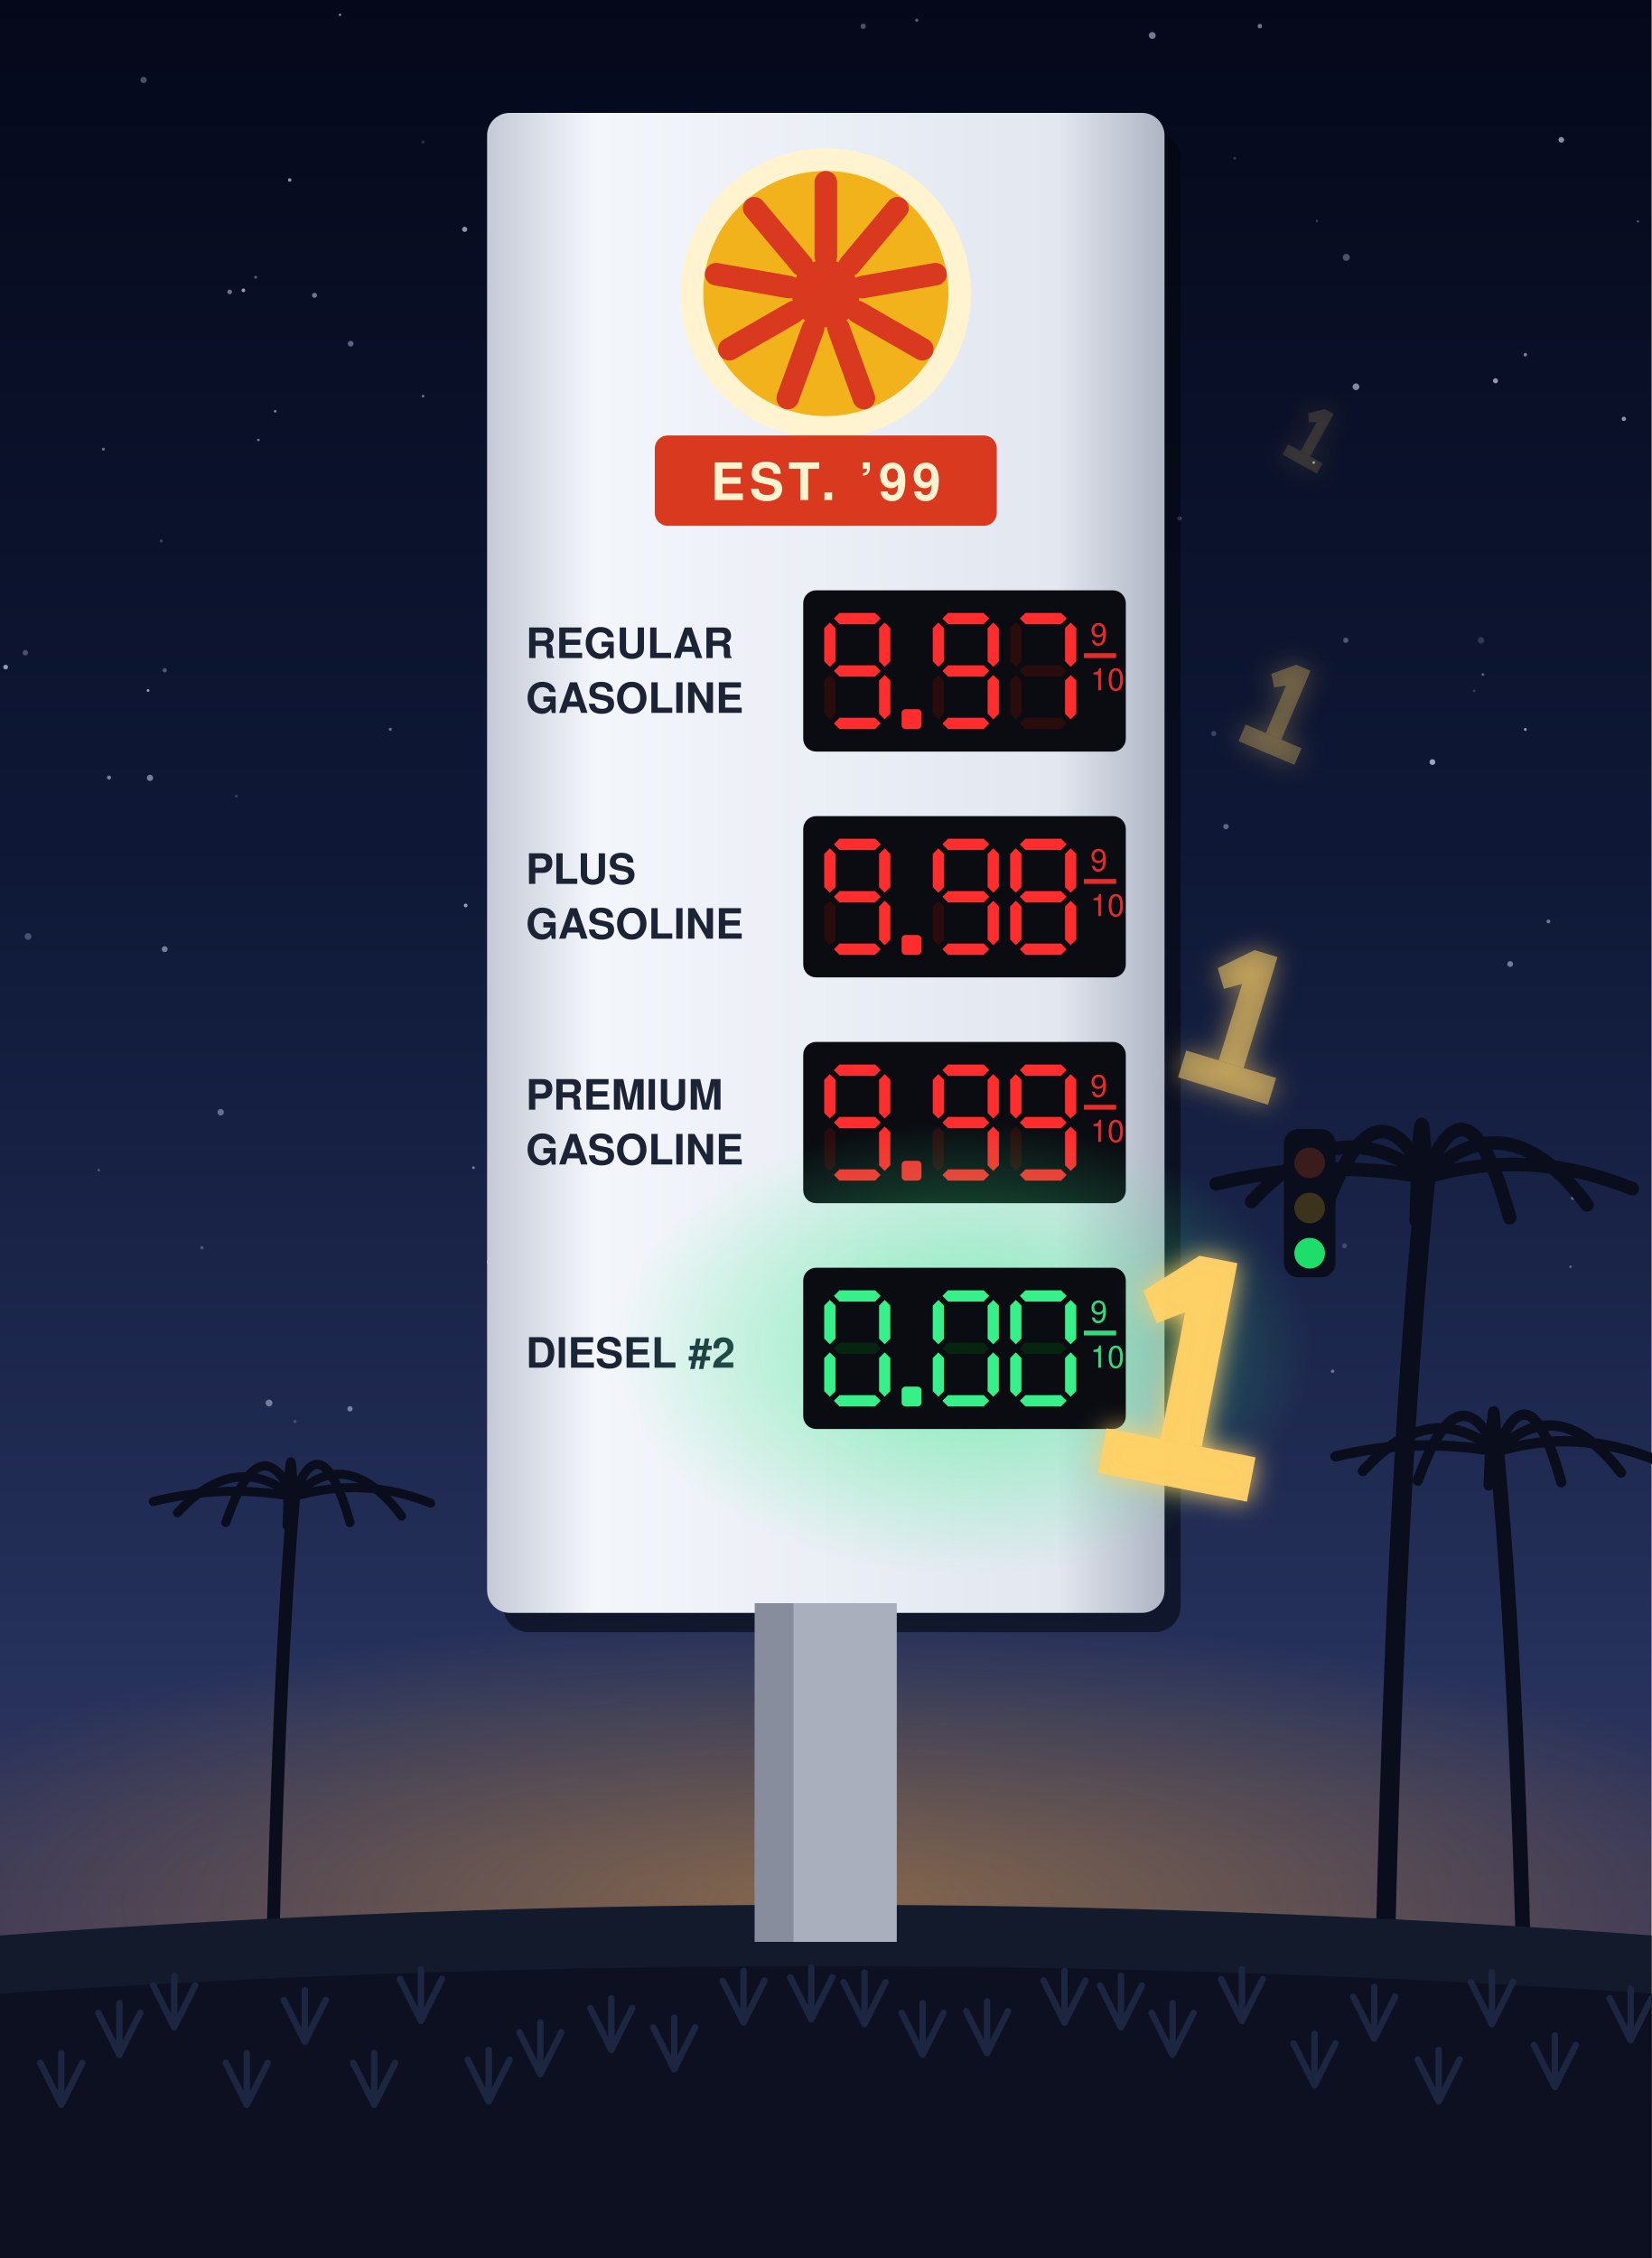
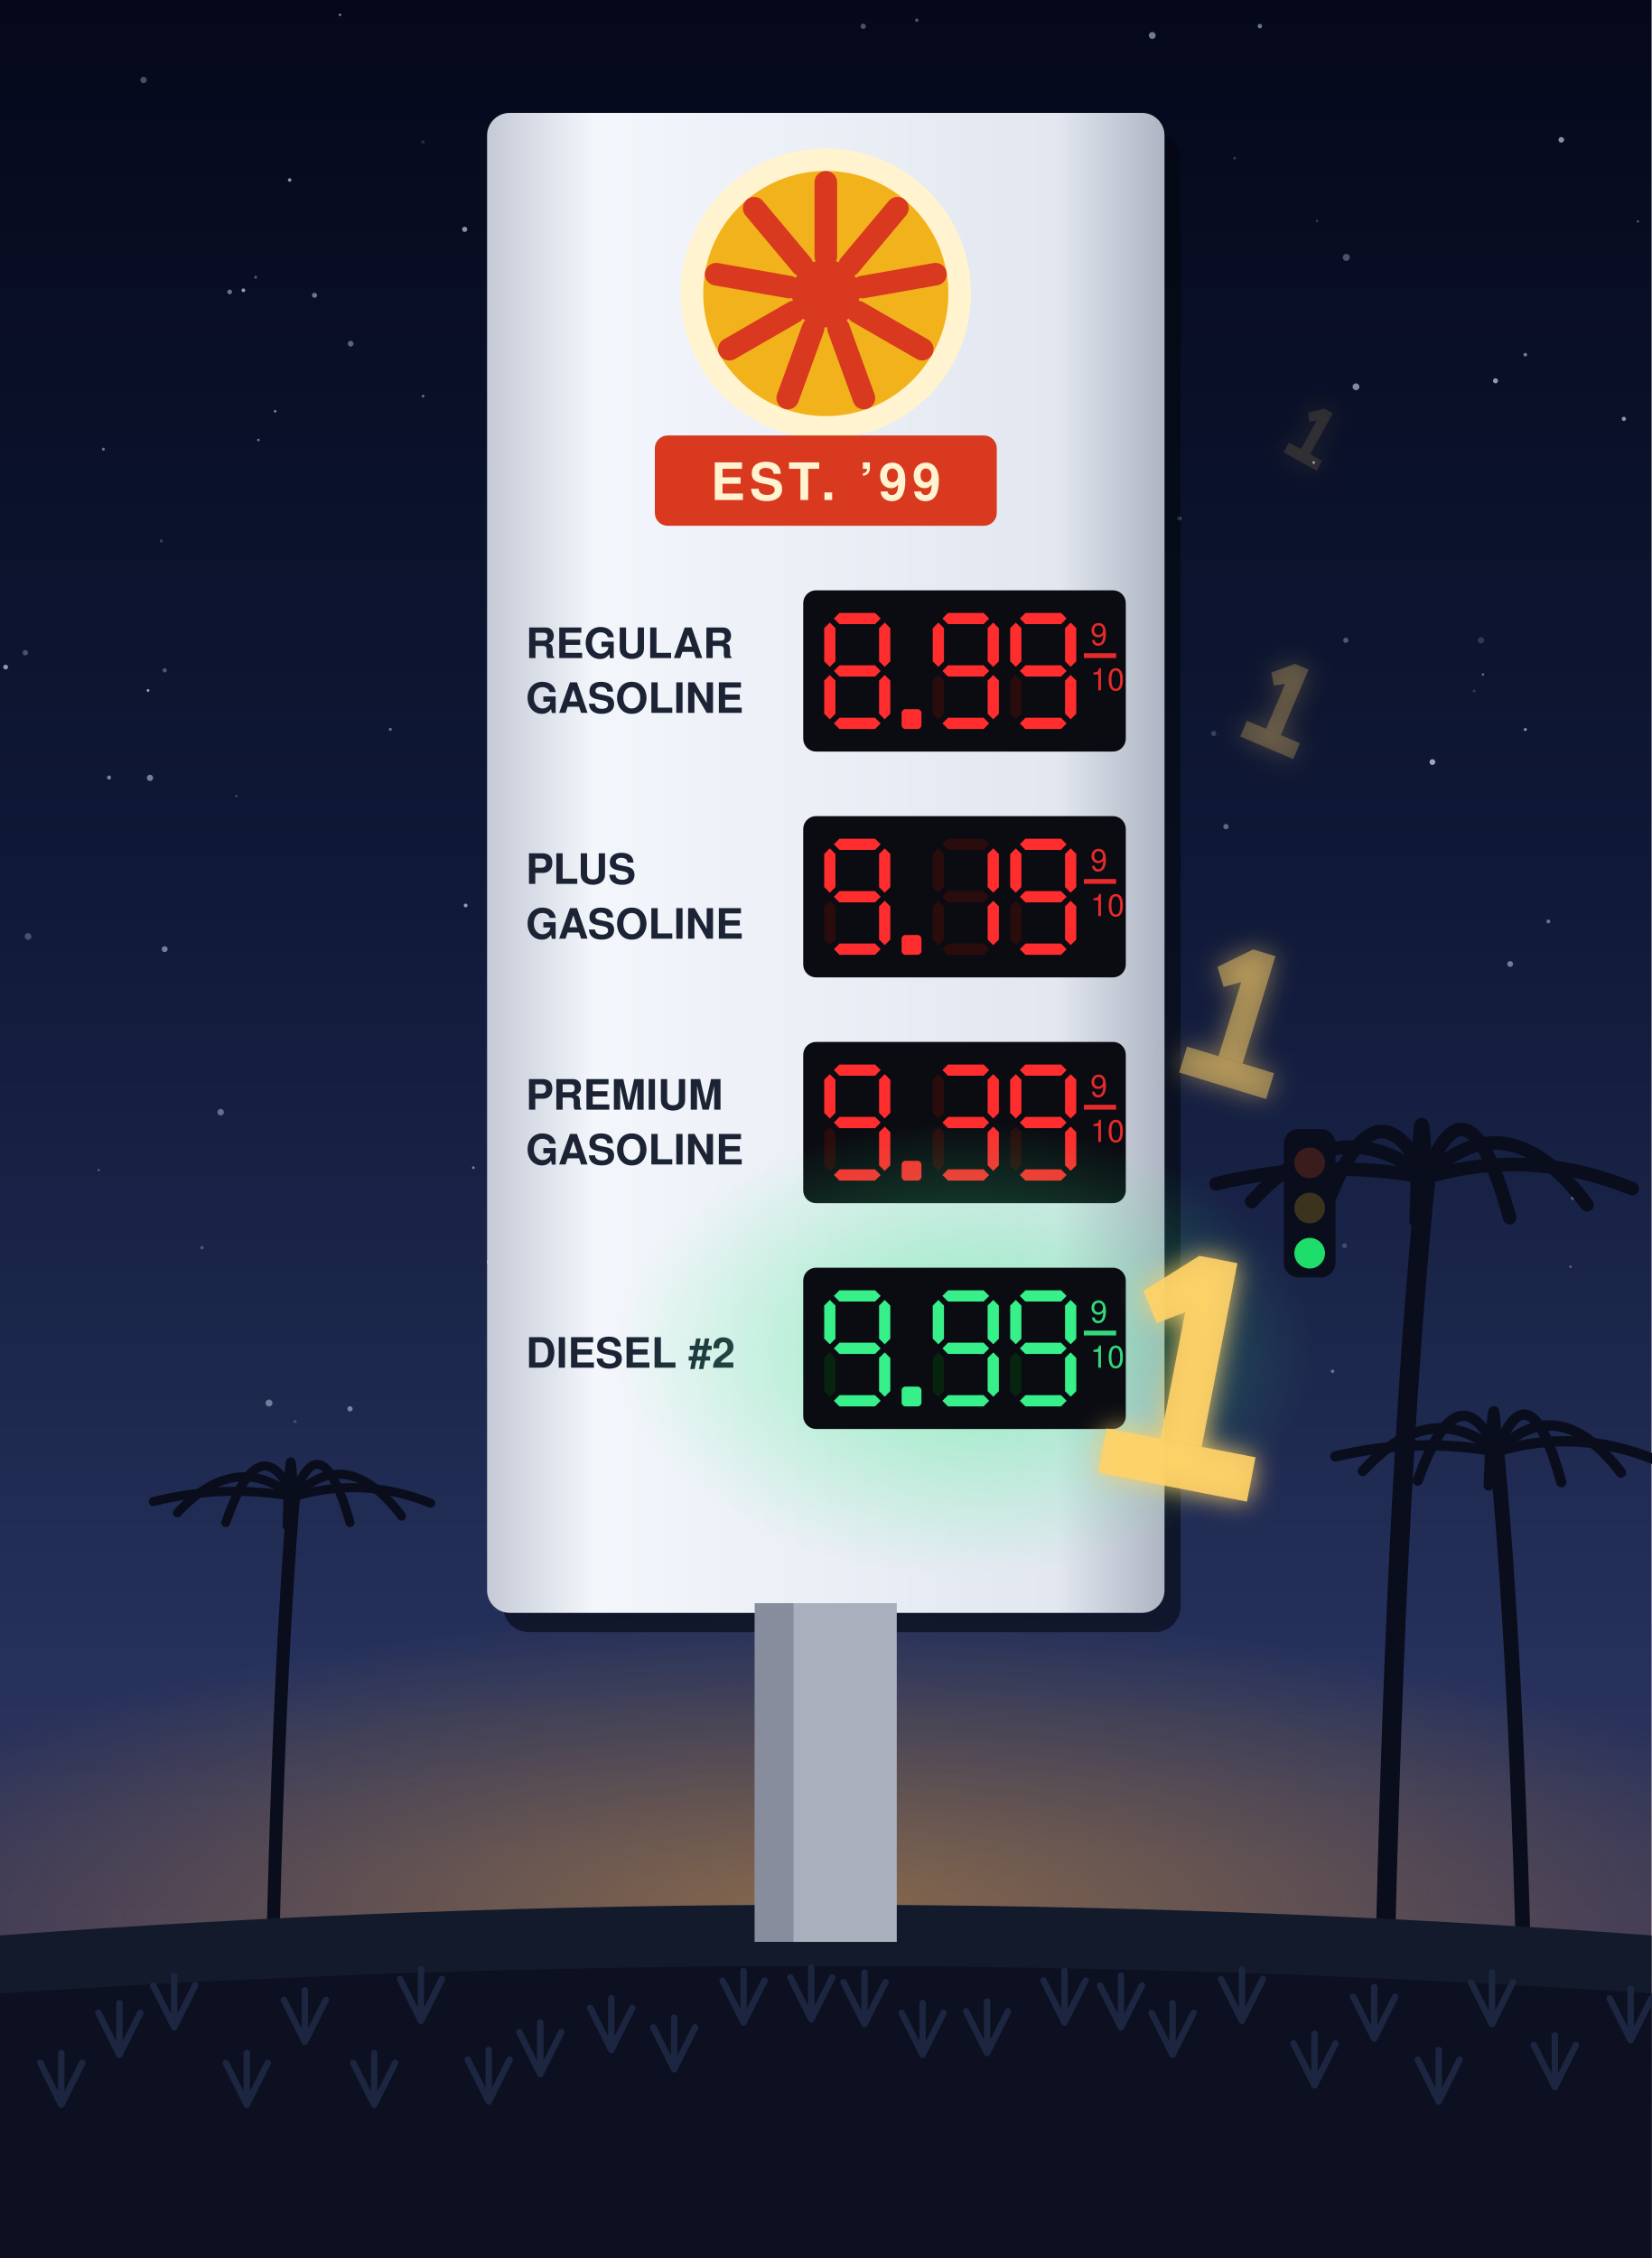
<svg xmlns="http://www.w3.org/2000/svg" viewBox="0 0 1024 1400" width="1024" height="1400">
  <defs>
    <linearGradient id="sky" x1="0" y1="0" x2="0" y2="1">
      <stop offset="0" stop-color="#05081a" />
      <stop offset="0.4" stop-color="#0f1938" />
      <stop offset="0.74" stop-color="#26315c" />
      <stop offset="1" stop-color="#4b3a54" />
    </linearGradient>
    <linearGradient id="pylon" x1="0" y1="0" x2="1" y2="0">
      <stop offset="0" stop-color="#c4c9d6" />
      <stop offset="0.16" stop-color="#f3f6fb" />
      <stop offset="0.84" stop-color="#e2e7f0" />
      <stop offset="1" stop-color="#aeb4c2" />
    </linearGradient>
    <radialGradient id="glow" cx="0.5" cy="0.5" r="0.5">
      <stop offset="0" stop-color="#ffb43a" stop-opacity="0.4" />
      <stop offset="1" stop-color="#ffb43a" stop-opacity="0" />
    </radialGradient>
-     <radialGradient id="rollglow" cx="0.5" cy="0.5" r="0.5">
-       <stop offset="0" stop-color="#37f08a" stop-opacity="0.6" />
+     <radialGradient id="edgeglow" cx="0.5" cy="0.5" r="0.5">
+       <stop offset="0" stop-color="#37f08a" stop-opacity="0.5" />
      <stop offset="1" stop-color="#37f08a" stop-opacity="0" />
    </radialGradient>
    <filter id="carryglow" x="-60%" y="-60%" width="220%" height="220%">
      <feGaussianBlur stdDeviation="8" result="b" />
      <feMerge>
        <feMergeNode in="b" />
        <feMergeNode in="SourceGraphic" />
      </feMerge>
    </filter>
  </defs>
  <rect width="1024" height="1400" fill="url(#sky)" />
  <circle cx="91.8" cy="428.1" r="0.86" fill="#dfe7ff" opacity="0.67" />
  <circle cx="568.4" cy="12.5" r="1.03" fill="#dfe7ff" opacity="0.35" />
  <circle cx="310.1" cy="87.9" r="1.35" fill="#dfe7ff" opacity="0.16" />
  <circle cx="510.3" cy="697.5" r="1.39" fill="#dfe7ff" opacity="0.34" />
  <circle cx="563.2" cy="827.8" r="1.26" fill="#dfe7ff" opacity="0.20" />
  <circle cx="445.5" cy="635.1" r="1.55" fill="#dfe7ff" opacity="0.61" />
  <circle cx="708.0" cy="616.4" r="1.14" fill="#dfe7ff" opacity="0.46" />
  <circle cx="914.0" cy="428.4" r="0.86" fill="#dfe7ff" opacity="0.18" />
  <circle cx="102.1" cy="415.6" r="1.35" fill="#dfe7ff" opacity="0.31" />
  <circle cx="380.8" cy="522.2" r="0.74" fill="#dfe7ff" opacity="0.47" />
  <circle cx="834.4" cy="397.0" r="1.62" fill="#dfe7ff" opacity="0.32" />
  <circle cx="3.5" cy="413.6" r="1.48" fill="#dfe7ff" opacity="0.63" />
  <circle cx="918.2" cy="397.0" r="2.00" fill="#dfe7ff" opacity="0.17" />
  <circle cx="389.2" cy="124.8" r="0.80" fill="#dfe7ff" opacity="0.49" />
  <circle cx="242.0" cy="452.2" r="0.96" fill="#dfe7ff" opacity="0.42" />
  <circle cx="93.0" cy="482.3" r="1.94" fill="#dfe7ff" opacity="0.50" />
  <circle cx="936.3" cy="597.7" r="1.80" fill="#dfe7ff" opacity="0.47" />
  <circle cx="1006.8" cy="259.7" r="1.33" fill="#dfe7ff" opacity="0.61" />
  <circle cx="654.0" cy="242.6" r="2.00" fill="#dfe7ff" opacity="0.51" />
  <circle cx="577.1" cy="670.3" r="1.97" fill="#dfe7ff" opacity="0.17" />
  <circle cx="480.5" cy="601.5" r="0.75" fill="#dfe7ff" opacity="0.27" />
  <circle cx="288.1" cy="142.2" r="1.61" fill="#dfe7ff" opacity="0.61" />
  <circle cx="146.5" cy="493.6" r="0.74" fill="#dfe7ff" opacity="0.25" />
  <circle cx="179.6" cy="111.6" r="1.10" fill="#dfe7ff" opacity="0.62" />
  <circle cx="582.0" cy="659.9" r="0.80" fill="#dfe7ff" opacity="0.65" />
  <circle cx="323.4" cy="298.5" r="0.75" fill="#dfe7ff" opacity="0.64" />
  <circle cx="700.0" cy="245.1" r="1.37" fill="#dfe7ff" opacity="0.53" />
  <circle cx="814.5" cy="286.8" r="0.85" fill="#dfe7ff" opacity="0.60" />
  <circle cx="387.1" cy="894.1" r="2.14" fill="#dfe7ff" opacity="0.25" />
  <circle cx="834.7" cy="159.6" r="2.19" fill="#dfe7ff" opacity="0.31" />
  <circle cx="310.3" cy="605.3" r="1.10" fill="#dfe7ff" opacity="0.56" />
  <circle cx="142.4" cy="181.0" r="1.46" fill="#dfe7ff" opacity="0.46" />
  <circle cx="217.4" cy="213.1" r="1.78" fill="#dfe7ff" opacity="0.39" />
  <circle cx="833.6" cy="772.4" r="1.49" fill="#dfe7ff" opacity="0.21" />
  <circle cx="960.0" cy="571.3" r="1.20" fill="#dfe7ff" opacity="0.44" />
  <circle cx="125.2" cy="773.6" r="1.06" fill="#dfe7ff" opacity="0.27" />
  <circle cx="182.9" cy="881.4" r="0.98" fill="#dfe7ff" opacity="0.21" />
  <circle cx="817.9" cy="762.5" r="1.87" fill="#dfe7ff" opacity="0.48" />
  <circle cx="535.2" cy="16.3" r="1.62" fill="#dfe7ff" opacity="0.33" />
  <circle cx="522.6" cy="818.1" r="1.84" fill="#dfe7ff" opacity="0.64" />
  <circle cx="611.4" cy="820.5" r="0.95" fill="#dfe7ff" opacity="0.42" />
  <circle cx="512.8" cy="129.1" r="1.49" fill="#dfe7ff" opacity="0.46" />
  <circle cx="262.3" cy="245.6" r="0.81" fill="#dfe7ff" opacity="0.48" />
  <circle cx="615.3" cy="284.5" r="1.06" fill="#dfe7ff" opacity="0.56" />
  <circle cx="166.8" cy="869.9" r="2.14" fill="#dfe7ff" opacity="0.44" />
  <circle cx="67.6" cy="482.1" r="1.27" fill="#dfe7ff" opacity="0.51" />
  <circle cx="170.6" cy="255.0" r="0.85" fill="#dfe7ff" opacity="0.51" />
  <circle cx="472.8" cy="298.6" r="1.22" fill="#dfe7ff" opacity="0.24" />
  <circle cx="945.7" cy="452.3" r="0.91" fill="#dfe7ff" opacity="0.63" />
  <circle cx="919.4" cy="418.2" r="0.80" fill="#dfe7ff" opacity="0.41" />
  <circle cx="760.1" cy="512.5" r="1.66" fill="#dfe7ff" opacity="0.38" />
  <circle cx="486.6" cy="768.4" r="2.05" fill="#dfe7ff" opacity="0.22" />
  <circle cx="17.4" cy="580.6" r="2.10" fill="#dfe7ff" opacity="0.27" />
  <circle cx="968.0" cy="86.7" r="1.73" fill="#dfe7ff" opacity="0.61" />
  <circle cx="626.2" cy="861.0" r="1.48" fill="#dfe7ff" opacity="0.28" />
  <circle cx="708.0" cy="552.1" r="2.14" fill="#dfe7ff" opacity="0.20" />
  <circle cx="731.2" cy="321.4" r="1.32" fill="#dfe7ff" opacity="0.44" />
  <circle cx="816.5" cy="137.0" r="0.74" fill="#dfe7ff" opacity="0.23" />
  <circle cx="429.3" cy="294.3" r="1.59" fill="#dfe7ff" opacity="0.20" />
  <circle cx="102.1" cy="588.5" r="1.86" fill="#dfe7ff" opacity="0.48" />
  <circle cx="150.9" cy="180.0" r="1.15" fill="#dfe7ff" opacity="0.65" />
  <circle cx="89.0" cy="49.6" r="1.98" fill="#dfe7ff" opacity="0.31" />
  <circle cx="973.7" cy="785.4" r="0.83" fill="#dfe7ff" opacity="0.32" />
  <circle cx="64.1" cy="278.5" r="0.92" fill="#dfe7ff" opacity="0.45" />
  <circle cx="15.7" cy="404.7" r="1.68" fill="#dfe7ff" opacity="0.29" />
  <circle cx="591.0" cy="250.7" r="1.93" fill="#dfe7ff" opacity="0.20" />
  <circle cx="100.0" cy="335.4" r="0.99" fill="#dfe7ff" opacity="0.21" />
  <circle cx="379.5" cy="111.3" r="1.73" fill="#dfe7ff" opacity="0.29" />
  <circle cx="576.8" cy="496.7" r="1.04" fill="#dfe7ff" opacity="0.63" />
  <circle cx="714.4" cy="22.0" r="2.13" fill="#dfe7ff" opacity="0.51" />
  <circle cx="945.7" cy="219.9" r="1.09" fill="#dfe7ff" opacity="0.53" />
  <circle cx="210.8" cy="9.2" r="0.73" fill="#dfe7ff" opacity="0.62" />
  <circle cx="765.5" cy="98.1" r="0.85" fill="#dfe7ff" opacity="0.21" />
  <circle cx="675.3" cy="569.8" r="1.16" fill="#dfe7ff" opacity="0.25" />
  <circle cx="975.1" cy="742.9" r="1.10" fill="#dfe7ff" opacity="0.37" />
  <circle cx="672.4" cy="841.9" r="1.04" fill="#dfe7ff" opacity="0.63" />
  <circle cx="781.1" cy="16.2" r="1.39" fill="#dfe7ff" opacity="0.48" />
  <circle cx="293.5" cy="724.0" r="0.84" fill="#dfe7ff" opacity="0.51" />
  <circle cx="752.5" cy="454.8" r="1.63" fill="#dfe7ff" opacity="0.21" />
  <circle cx="826.2" cy="850.2" r="1.05" fill="#dfe7ff" opacity="0.41" />
  <circle cx="217.0" cy="873.5" r="1.63" fill="#dfe7ff" opacity="0.47" />
  <circle cx="573.9" cy="337.5" r="1.23" fill="#dfe7ff" opacity="0.64" />
  <circle cx="656.5" cy="217.1" r="1.99" fill="#dfe7ff" opacity="0.35" />
  <circle cx="61.2" cy="725.5" r="0.78" fill="#dfe7ff" opacity="0.30" />
  <circle cx="405.7" cy="111.4" r="1.72" fill="#dfe7ff" opacity="0.36" />
  <circle cx="498.3" cy="265.6" r="2.15" fill="#dfe7ff" opacity="0.17" />
  <circle cx="136.8" cy="689.6" r="2.03" fill="#dfe7ff" opacity="0.40" />
  <circle cx="288.7" cy="561.4" r="1.17" fill="#dfe7ff" opacity="0.64" />
  <circle cx="262.2" cy="88.1" r="1.02" fill="#dfe7ff" opacity="0.16" />
  <circle cx="557.4" cy="765.5" r="1.05" fill="#dfe7ff" opacity="0.28" />
  <circle cx="888.1" cy="472.5" r="1.80" fill="#dfe7ff" opacity="0.68" />
  <circle cx="623.9" cy="785.5" r="1.13" fill="#dfe7ff" opacity="0.57" />
  <circle cx="927.2" cy="236.1" r="1.57" fill="#dfe7ff" opacity="0.63" />
  <circle cx="480.2" cy="402.9" r="1.68" fill="#dfe7ff" opacity="0.29" />
  <circle cx="441.8" cy="604.7" r="1.18" fill="#dfe7ff" opacity="0.28" />
  <circle cx="160.2" cy="272.8" r="0.76" fill="#dfe7ff" opacity="0.51" />
  <circle cx="437.7" cy="380.6" r="1.39" fill="#dfe7ff" opacity="0.41" />
  <circle cx="516.1" cy="598.3" r="2.09" fill="#dfe7ff" opacity="0.69" />
  <circle cx="303.3" cy="782.5" r="1.51" fill="#dfe7ff" opacity="0.70" />
  <circle cx="703.2" cy="171.3" r="1.58" fill="#dfe7ff" opacity="0.55" />
  <circle cx="195.0" cy="183.1" r="1.56" fill="#dfe7ff" opacity="0.48" />
  <circle cx="634.3" cy="274.8" r="1.86" fill="#dfe7ff" opacity="0.67" />
  <circle cx="1015.5" cy="137.3" r="0.73" fill="#dfe7ff" opacity="0.37" />
  <circle cx="504.9" cy="779.0" r="1.56" fill="#dfe7ff" opacity="0.32" />
  <circle cx="840.7" cy="239.8" r="2.10" fill="#dfe7ff" opacity="0.57" />
  <circle cx="487.5" cy="96.1" r="0.96" fill="#dfe7ff" opacity="0.68" />
  <circle cx="158.5" cy="171.9" r="0.89" fill="#dfe7ff" opacity="0.37" />
  <circle cx="469.9" cy="741.7" r="0.74" fill="#dfe7ff" opacity="0.44" />
  <circle cx="611.4" cy="406.4" r="2.17" fill="#dfe7ff" opacity="0.41" />
  <circle cx="642.7" cy="223.7" r="1.50" fill="#dfe7ff" opacity="0.39" />
  <ellipse cx="512" cy="1180" rx="640" ry="180" fill="url(#glow)" />
  <path d="M858,1250 C863.2,990.0 873.6,834.0 884,730" stroke="#090d1c" stroke-width="12.0" fill="none" stroke-linecap="round" />
  <path d="M884,730 q64,-19 128,7" stroke="#090d1c" stroke-width="8.4" fill="none" stroke-linecap="round" />
  <path d="M884,730 q50,-50 100,17" stroke="#090d1c" stroke-width="8.4" fill="none" stroke-linecap="round" />
  <path d="M884,730 q26,-70 52,25" stroke="#090d1c" stroke-width="8.4" fill="none" stroke-linecap="round" />
  <path d="M884,730 q-3,-77 -6,27" stroke="#090d1c" stroke-width="8.4" fill="none" stroke-linecap="round" />
  <path d="M884,730 q-32,-67 -64,24" stroke="#090d1c" stroke-width="8.4" fill="none" stroke-linecap="round" />
  <path d="M884,730 q-54,-44 -108,15" stroke="#090d1c" stroke-width="8.4" fill="none" stroke-linecap="round" />
  <path d="M884,730 q-65,-12 -130,4" stroke="#090d1c" stroke-width="8.4" fill="none" stroke-linecap="round" />
  <path d="M946,1280 C942.4,1090.0 935.2,976.0 928,900" stroke="#090d1c" stroke-width="9.2" fill="none" stroke-linecap="round" />
  <path d="M928,900 q49,-15 98,5" stroke="#090d1c" stroke-width="6.4" fill="none" stroke-linecap="round" />
  <path d="M928,900 q38,-38 77,13" stroke="#090d1c" stroke-width="6.4" fill="none" stroke-linecap="round" />
  <path d="M928,900 q20,-54 40,19" stroke="#090d1c" stroke-width="6.4" fill="none" stroke-linecap="round" />
  <path d="M928,900 q-2,-59 -5,21" stroke="#090d1c" stroke-width="6.4" fill="none" stroke-linecap="round" />
  <path d="M928,900 q-24,-52 -49,18" stroke="#090d1c" stroke-width="6.4" fill="none" stroke-linecap="round" />
  <path d="M928,900 q-41,-34 -83,12" stroke="#090d1c" stroke-width="6.4" fill="none" stroke-linecap="round" />
  <path d="M928,900 q-50,-9 -100,3" stroke="#090d1c" stroke-width="6.4" fill="none" stroke-linecap="round" />
  <path d="M168,1268 C170.8,1098.0 176.4,996.0 182,928" stroke="#090d1c" stroke-width="8.0" fill="none" stroke-linecap="round" />
  <path d="M182,928 q43,-13 85,4" stroke="#090d1c" stroke-width="5.6" fill="none" stroke-linecap="round" />
  <path d="M182,928 q33,-33 67,12" stroke="#090d1c" stroke-width="5.6" fill="none" stroke-linecap="round" />
  <path d="M182,928 q17,-47 35,16" stroke="#090d1c" stroke-width="5.6" fill="none" stroke-linecap="round" />
  <path d="M182,928 q-2,-51 -4,18" stroke="#090d1c" stroke-width="5.6" fill="none" stroke-linecap="round" />
  <path d="M182,928 q-21,-45 -42,16" stroke="#090d1c" stroke-width="5.6" fill="none" stroke-linecap="round" />
  <path d="M182,928 q-36,-29 -72,10" stroke="#090d1c" stroke-width="5.6" fill="none" stroke-linecap="round" />
  <path d="M182,928 q-43,-8 -87,3" stroke="#090d1c" stroke-width="5.6" fill="none" stroke-linecap="round" />
  <rect x="796" y="700" width="32" height="92" rx="9" fill="#090d1c" />
  <circle cx="812" cy="721" r="9.5" fill="#3b1c1c" />
  <circle cx="812" cy="749" r="9.5" fill="#3b331c" />
  <circle cx="812" cy="777" r="9.5" fill="#1fdd6a" />
  <path d="M0,1200 Q512,1162 1024,1200 L1024,1400 L0,1400 Z" fill="#131a2c" />
  <path d="M0,1236 Q512,1202 1024,1236 L1024,1400 L0,1400 Z" fill="#0c1020" />
  <path d="M38,1305 l-13,-26 M38,1305 l0,-32 M38,1305 l13,-26" stroke="#1c2640" stroke-width="4" fill="none" stroke-linecap="round" />
  <path d="M74,1274 l-13,-26 M74,1274 l0,-32 M74,1274 l13,-26" stroke="#1c2640" stroke-width="4" fill="none" stroke-linecap="round" />
  <path d="M108,1257 l-13,-26 M108,1257 l0,-32 M108,1257 l13,-26" stroke="#1c2640" stroke-width="4" fill="none" stroke-linecap="round" />
  <path d="M153,1305 l-13,-26 M153,1305 l0,-32 M153,1305 l13,-26" stroke="#1c2640" stroke-width="4" fill="none" stroke-linecap="round" />
  <path d="M189,1266 l-13,-26 M189,1266 l0,-32 M189,1266 l13,-26" stroke="#1c2640" stroke-width="4" fill="none" stroke-linecap="round" />
  <path d="M232,1305 l-13,-26 M232,1305 l0,-32 M232,1305 l13,-26" stroke="#1c2640" stroke-width="4" fill="none" stroke-linecap="round" />
  <path d="M261,1253 l-13,-26 M261,1253 l0,-32 M261,1253 l13,-26" stroke="#1c2640" stroke-width="4" fill="none" stroke-linecap="round" />
  <path d="M303,1303 l-13,-26 M303,1303 l0,-32 M303,1303 l13,-26" stroke="#1c2640" stroke-width="4" fill="none" stroke-linecap="round" />
  <path d="M335,1286 l-13,-26 M335,1286 l0,-32 M335,1286 l13,-26" stroke="#1c2640" stroke-width="4" fill="none" stroke-linecap="round" />
  <path d="M379,1271 l-13,-26 M379,1271 l0,-32 M379,1271 l13,-26" stroke="#1c2640" stroke-width="4" fill="none" stroke-linecap="round" />
  <path d="M418,1283 l-13,-26 M418,1283 l0,-32 M418,1283 l13,-26" stroke="#1c2640" stroke-width="4" fill="none" stroke-linecap="round" />
  <path d="M461,1254 l-13,-26 M461,1254 l0,-32 M461,1254 l13,-26" stroke="#1c2640" stroke-width="4" fill="none" stroke-linecap="round" />
  <path d="M503,1252 l-13,-26 M503,1252 l0,-32 M503,1252 l13,-26" stroke="#1c2640" stroke-width="4" fill="none" stroke-linecap="round" />
  <path d="M536,1255 l-13,-26 M536,1255 l0,-32 M536,1255 l13,-26" stroke="#1c2640" stroke-width="4" fill="none" stroke-linecap="round" />
  <path d="M572,1274 l-13,-26 M572,1274 l0,-32 M572,1274 l13,-26" stroke="#1c2640" stroke-width="4" fill="none" stroke-linecap="round" />
  <path d="M612,1273 l-13,-26 M612,1273 l0,-32 M612,1273 l13,-26" stroke="#1c2640" stroke-width="4" fill="none" stroke-linecap="round" />
  <path d="M660,1254 l-13,-26 M660,1254 l0,-32 M660,1254 l13,-26" stroke="#1c2640" stroke-width="4" fill="none" stroke-linecap="round" />
  <path d="M695,1257 l-13,-26 M695,1257 l0,-32 M695,1257 l13,-26" stroke="#1c2640" stroke-width="4" fill="none" stroke-linecap="round" />
  <path d="M727,1274 l-13,-26 M727,1274 l0,-32 M727,1274 l13,-26" stroke="#1c2640" stroke-width="4" fill="none" stroke-linecap="round" />
  <path d="M770,1253 l-13,-26 M770,1253 l0,-32 M770,1253 l13,-26" stroke="#1c2640" stroke-width="4" fill="none" stroke-linecap="round" />
  <path d="M815,1293 l-13,-26 M815,1293 l0,-32 M815,1293 l13,-26" stroke="#1c2640" stroke-width="4" fill="none" stroke-linecap="round" />
  <path d="M852,1264 l-13,-26 M852,1264 l0,-32 M852,1264 l13,-26" stroke="#1c2640" stroke-width="4" fill="none" stroke-linecap="round" />
  <path d="M892,1303 l-13,-26 M892,1303 l0,-32 M892,1303 l13,-26" stroke="#1c2640" stroke-width="4" fill="none" stroke-linecap="round" />
  <path d="M925,1255 l-13,-26 M925,1255 l0,-32 M925,1255 l13,-26" stroke="#1c2640" stroke-width="4" fill="none" stroke-linecap="round" />
  <path d="M964,1294 l-13,-26 M964,1294 l0,-32 M964,1294 l13,-26" stroke="#1c2640" stroke-width="4" fill="none" stroke-linecap="round" />
  <path d="M1011,1265 l-13,-26 M1011,1265 l0,-32 M1011,1265 l13,-26" stroke="#1c2640" stroke-width="4" fill="none" stroke-linecap="round" />
  <rect x="312" y="82" width="420" height="930" rx="16" fill="#04060e" opacity="0.6" />
  <rect x="302" y="70" width="420" height="930" rx="14" fill="url(#pylon)" />
  <rect x="468.0" y="994" width="88" height="210" fill="#a9afbd" />
  <rect x="468.0" y="994" width="24" height="210" fill="#878d9c" />
  <circle cx="512.0" cy="182" r="90" fill="#fff3d0" />
  <circle cx="512.0" cy="182" r="76" fill="#f2b21c" />
  <line x1="512.0" y1="159.0" x2="512.0" y2="113.0" stroke="#d8391f" stroke-width="14" stroke-linecap="round" />
  <line x1="526.8" y1="164.4" x2="556.4" y2="129.1" stroke="#d8391f" stroke-width="14" stroke-linecap="round" />
  <line x1="534.7" y1="178.0" x2="580.0" y2="170.0" stroke="#d8391f" stroke-width="14" stroke-linecap="round" />
  <line x1="531.9" y1="193.5" x2="571.8" y2="216.5" stroke="#d8391f" stroke-width="14" stroke-linecap="round" />
  <line x1="519.9" y1="203.6" x2="535.6" y2="246.8" stroke="#d8391f" stroke-width="14" stroke-linecap="round" />
  <line x1="504.1" y1="203.6" x2="488.4" y2="246.8" stroke="#d8391f" stroke-width="14" stroke-linecap="round" />
  <line x1="492.1" y1="193.5" x2="452.2" y2="216.5" stroke="#d8391f" stroke-width="14" stroke-linecap="round" />
  <line x1="489.3" y1="178.0" x2="444.0" y2="170.0" stroke="#d8391f" stroke-width="14" stroke-linecap="round" />
  <line x1="497.2" y1="164.4" x2="467.6" y2="129.1" stroke="#d8391f" stroke-width="14" stroke-linecap="round" />
  <circle cx="512.0" cy="182" r="21" fill="#d8391f" />
  <rect x="406" y="270" width="212" height="56" rx="8" fill="#d8391f" />
  <text x="512.0" y="310" text-anchor="middle" font-family="'Arial Black',Helvetica,sans-serif" font-size="32" font-weight="700" fill="#fff3d0" letter-spacing="3">EST. ’99</text>
  <text x="326" y="408" font-family="'Arial Black',Helvetica,sans-serif" font-size="26" font-weight="700" fill="#1b2334">REGULAR</text>
  <text x="326" y="442" font-family="'Arial Black',Helvetica,sans-serif" font-size="26" font-weight="700" fill="#1b2334">GASOLINE</text>
  <rect x="498" y="366" width="200" height="100" rx="8" fill="#0a0c12" />
  <polygon points="516.994,383.485 520.479,380.0 542.521,380.0 546.006,383.485 542.521,386.97 520.479,386.97" fill="#ff2d2d" />
  <polygon points="516.994,416.0 520.479,412.515 542.521,412.515 546.006,416.0 542.521,419.485 520.479,419.485" fill="#ff2d2d" />
  <polygon points="516.994,448.515 520.479,445.03 542.521,445.03 546.006,448.515 542.521,452.0 520.479,452.0" fill="#ff2d2d" />
  <polygon points="514.485,385.994 517.97,389.479 517.97,410.006 514.485,413.491 511.0,410.006 511.0,389.479" fill="#ff2d2d" />
  <polygon points="548.515,385.994 552.0,389.479 552.0,410.006 548.515,413.491 545.03,410.006 545.03,389.479" fill="#ff2d2d" />
-   <polygon points="514.485,418.509 517.97,421.994 517.97,442.521 514.485,446.006 511.0,442.521 511.0,421.994" fill="#2a0c0c" />
+   <polygon points="514.485,418.509 517.97,421.994 517.97,442.521 514.485,446.006 511.0,442.521 511.0,421.994" fill="#ff2d2d" />
  <polygon points="548.515,418.509 552.0,421.994 552.0,442.521 548.515,446.006 545.03,442.521 545.03,421.994" fill="#ff2d2d" />
  <rect x="559" y="439.7" width="12.3" height="12.3" rx="2.46" fill="#ff2d2d" />
  <polygon points="584.294,383.485 587.779,380.0 609.821,380.0 613.306,383.485 609.821,386.97 587.779,386.97" fill="#ff2d2d" />
  <polygon points="584.294,416.0 587.779,412.515 609.821,412.515 613.306,416.0 609.821,419.485 587.779,419.485" fill="#ff2d2d" />
  <polygon points="584.294,448.515 587.779,445.03 609.821,445.03 613.306,448.515 609.821,452.0 587.779,452.0" fill="#ff2d2d" />
  <polygon points="581.785,385.994 585.27,389.479 585.27,410.006 581.785,413.491 578.3,410.006 578.3,389.479" fill="#ff2d2d" />
  <polygon points="615.815,385.994 619.3,389.479 619.3,410.006 615.815,413.491 612.33,410.006 612.33,389.479" fill="#ff2d2d" />
  <polygon points="581.785,418.509 585.27,421.994 585.27,442.521 581.785,446.006 578.3,442.521 578.3,421.994" fill="#2a0c0c" />
  <polygon points="615.815,418.509 619.3,421.994 619.3,442.521 615.815,446.006 612.33,442.521 612.33,421.994" fill="#ff2d2d" />
  <polygon points="632.294,383.485 635.779,380.0 657.821,380.0 661.306,383.485 657.821,386.97 635.779,386.97" fill="#ff2d2d" />
-   <polygon points="632.294,416.0 635.779,412.515 657.821,412.515 661.306,416.0 657.821,419.485 635.779,419.485" fill="#2a0c0c" />
-   <polygon points="632.294,448.515 635.779,445.03 657.821,445.03 661.306,448.515 657.821,452.0 635.779,452.0" fill="#2a0c0c" />
-   <polygon points="629.785,385.994 633.27,389.479 633.27,410.006 629.785,413.491 626.3,410.006 626.3,389.479" fill="#2a0c0c" />
+   <polygon points="632.294,416.0 635.779,412.515 657.821,412.515 661.306,416.0 657.821,419.485 635.779,419.485" fill="#ff2d2d" />
+   <polygon points="632.294,448.515 635.779,445.03 657.821,445.03 661.306,448.515 657.821,452.0 635.779,452.0" fill="#ff2d2d" />
+   <polygon points="629.785,385.994 633.27,389.479 633.27,410.006 629.785,413.491 626.3,410.006 626.3,389.479" fill="#ff2d2d" />
  <polygon points="663.815,385.994 667.3,389.479 667.3,410.006 663.815,413.491 660.33,410.006 660.33,389.479" fill="#ff2d2d" />
  <polygon points="629.785,418.509 633.27,421.994 633.27,442.521 629.785,446.006 626.3,442.521 626.3,421.994" fill="#2a0c0c" />
  <polygon points="663.815,418.509 667.3,421.994 667.3,442.521 663.815,446.006 660.33,442.521 660.33,421.994" fill="#ff2d2d" />
  <text x="676" y="400" font-family="'Arial Black',Helvetica,sans-serif" font-size="19" fill="#ff2d2d" opacity="0.9">9</text>
  <rect x="672" y="405" width="20" height="3" fill="#ff2d2d" opacity="0.9" />
  <text x="676" y="428" font-family="'Arial Black',Helvetica,sans-serif" font-size="19" fill="#ff2d2d" opacity="0.9">10</text>
  <text x="326" y="548" font-family="'Arial Black',Helvetica,sans-serif" font-size="26" font-weight="700" fill="#1b2334">PLUS</text>
  <text x="326" y="582" font-family="'Arial Black',Helvetica,sans-serif" font-size="26" font-weight="700" fill="#1b2334">GASOLINE</text>
  <rect x="498" y="506" width="200" height="100" rx="8" fill="#0a0c12" />
  <polygon points="516.994,523.485 520.479,520.0 542.521,520.0 546.006,523.485 542.521,526.97 520.479,526.97" fill="#ff2d2d" />
  <polygon points="516.994,556.0 520.479,552.515 542.521,552.515 546.006,556.0 542.521,559.485 520.479,559.485" fill="#ff2d2d" />
  <polygon points="516.994,588.515 520.479,585.03 542.521,585.03 546.006,588.515 542.521,592.0 520.479,592.0" fill="#ff2d2d" />
  <polygon points="514.485,525.994 517.97,529.479 517.97,550.006 514.485,553.491 511.0,550.006 511.0,529.479" fill="#ff2d2d" />
  <polygon points="548.515,525.994 552.0,529.479 552.0,550.006 548.515,553.491 545.03,550.006 545.03,529.479" fill="#ff2d2d" />
  <polygon points="514.485,558.509 517.97,561.994 517.97,582.521 514.485,586.006 511.0,582.521 511.0,561.994" fill="#2a0c0c" />
  <polygon points="548.515,558.509 552.0,561.994 552.0,582.521 548.515,586.006 545.03,582.521 545.03,561.994" fill="#ff2d2d" />
  <rect x="559" y="579.7" width="12.3" height="12.3" rx="2.46" fill="#ff2d2d" />
-   <polygon points="584.294,523.485 587.779,520.0 609.821,520.0 613.306,523.485 609.821,526.97 587.779,526.97" fill="#ff2d2d" />
-   <polygon points="584.294,556.0 587.779,552.515 609.821,552.515 613.306,556.0 609.821,559.485 587.779,559.485" fill="#ff2d2d" />
-   <polygon points="584.294,588.515 587.779,585.03 609.821,585.03 613.306,588.515 609.821,592.0 587.779,592.0" fill="#ff2d2d" />
-   <polygon points="581.785,525.994 585.27,529.479 585.27,550.006 581.785,553.491 578.3,550.006 578.3,529.479" fill="#ff2d2d" />
+   <polygon points="584.294,523.485 587.779,520.0 609.821,520.0 613.306,523.485 609.821,526.97 587.779,526.97" fill="#2a0c0c" />
+   <polygon points="584.294,556.0 587.779,552.515 609.821,552.515 613.306,556.0 609.821,559.485 587.779,559.485" fill="#2a0c0c" />
+   <polygon points="584.294,588.515 587.779,585.03 609.821,585.03 613.306,588.515 609.821,592.0 587.779,592.0" fill="#2a0c0c" />
+   <polygon points="581.785,525.994 585.27,529.479 585.27,550.006 581.785,553.491 578.3,550.006 578.3,529.479" fill="#2a0c0c" />
  <polygon points="615.815,525.994 619.3,529.479 619.3,550.006 615.815,553.491 612.33,550.006 612.33,529.479" fill="#ff2d2d" />
  <polygon points="581.785,558.509 585.27,561.994 585.27,582.521 581.785,586.006 578.3,582.521 578.3,561.994" fill="#2a0c0c" />
  <polygon points="615.815,558.509 619.3,561.994 619.3,582.521 615.815,586.006 612.33,582.521 612.33,561.994" fill="#ff2d2d" />
  <polygon points="632.294,523.485 635.779,520.0 657.821,520.0 661.306,523.485 657.821,526.97 635.779,526.97" fill="#ff2d2d" />
  <polygon points="632.294,556.0 635.779,552.515 657.821,552.515 661.306,556.0 657.821,559.485 635.779,559.485" fill="#ff2d2d" />
  <polygon points="632.294,588.515 635.779,585.03 657.821,585.03 661.306,588.515 657.821,592.0 635.779,592.0" fill="#ff2d2d" />
  <polygon points="629.785,525.994 633.27,529.479 633.27,550.006 629.785,553.491 626.3,550.006 626.3,529.479" fill="#ff2d2d" />
  <polygon points="663.815,525.994 667.3,529.479 667.3,550.006 663.815,553.491 660.33,550.006 660.33,529.479" fill="#ff2d2d" />
-   <polygon points="629.785,558.509 633.27,561.994 633.27,582.521 629.785,586.006 626.3,582.521 626.3,561.994" fill="#ff2d2d" />
+   <polygon points="629.785,558.509 633.27,561.994 633.27,582.521 629.785,586.006 626.3,582.521 626.3,561.994" fill="#2a0c0c" />
  <polygon points="663.815,558.509 667.3,561.994 667.3,582.521 663.815,586.006 660.33,582.521 660.33,561.994" fill="#ff2d2d" />
  <text x="676" y="540" font-family="'Arial Black',Helvetica,sans-serif" font-size="19" fill="#ff2d2d" opacity="0.9">9</text>
  <rect x="672" y="545" width="20" height="3" fill="#ff2d2d" opacity="0.9" />
  <text x="676" y="568" font-family="'Arial Black',Helvetica,sans-serif" font-size="19" fill="#ff2d2d" opacity="0.9">10</text>
  <text x="326" y="688" font-family="'Arial Black',Helvetica,sans-serif" font-size="26" font-weight="700" fill="#1b2334">PREMIUM</text>
  <text x="326" y="722" font-family="'Arial Black',Helvetica,sans-serif" font-size="26" font-weight="700" fill="#1b2334">GASOLINE</text>
  <rect x="498" y="646" width="200" height="100" rx="8" fill="#0a0c12" />
  <polygon points="516.994,663.485 520.479,660.0 542.521,660.0 546.006,663.485 542.521,666.97 520.479,666.97" fill="#ff2d2d" />
  <polygon points="516.994,696.0 520.479,692.515 542.521,692.515 546.006,696.0 542.521,699.485 520.479,699.485" fill="#ff2d2d" />
  <polygon points="516.994,728.515 520.479,725.03 542.521,725.03 546.006,728.515 542.521,732.0 520.479,732.0" fill="#ff2d2d" />
  <polygon points="514.485,665.994 517.97,669.479 517.97,690.006 514.485,693.491 511.0,690.006 511.0,669.479" fill="#ff2d2d" />
  <polygon points="548.515,665.994 552.0,669.479 552.0,690.006 548.515,693.491 545.03,690.006 545.03,669.479" fill="#ff2d2d" />
  <polygon points="514.485,698.509 517.97,701.994 517.97,722.521 514.485,726.006 511.0,722.521 511.0,701.994" fill="#2a0c0c" />
  <polygon points="548.515,698.509 552.0,701.994 552.0,722.521 548.515,726.006 545.03,722.521 545.03,701.994" fill="#ff2d2d" />
  <rect x="559" y="719.7" width="12.3" height="12.3" rx="2.46" fill="#ff2d2d" />
  <polygon points="584.294,663.485 587.779,660.0 609.821,660.0 613.306,663.485 609.821,666.97 587.779,666.97" fill="#ff2d2d" />
  <polygon points="584.294,696.0 587.779,692.515 609.821,692.515 613.306,696.0 609.821,699.485 587.779,699.485" fill="#ff2d2d" />
  <polygon points="584.294,728.515 587.779,725.03 609.821,725.03 613.306,728.515 609.821,732.0 587.779,732.0" fill="#ff2d2d" />
-   <polygon points="581.785,665.994 585.27,669.479 585.27,690.006 581.785,693.491 578.3,690.006 578.3,669.479" fill="#ff2d2d" />
+   <polygon points="581.785,665.994 585.27,669.479 585.27,690.006 581.785,693.491 578.3,690.006 578.3,669.479" fill="#2a0c0c" />
  <polygon points="615.815,665.994 619.3,669.479 619.3,690.006 615.815,693.491 612.33,690.006 612.33,669.479" fill="#ff2d2d" />
  <polygon points="581.785,698.509 585.27,701.994 585.27,722.521 581.785,726.006 578.3,722.521 578.3,701.994" fill="#2a0c0c" />
  <polygon points="615.815,698.509 619.3,701.994 619.3,722.521 615.815,726.006 612.33,722.521 612.33,701.994" fill="#ff2d2d" />
  <polygon points="632.294,663.485 635.779,660.0 657.821,660.0 661.306,663.485 657.821,666.97 635.779,666.97" fill="#ff2d2d" />
  <polygon points="632.294,696.0 635.779,692.515 657.821,692.515 661.306,696.0 657.821,699.485 635.779,699.485" fill="#ff2d2d" />
  <polygon points="632.294,728.515 635.779,725.03 657.821,725.03 661.306,728.515 657.821,732.0 635.779,732.0" fill="#ff2d2d" />
  <polygon points="629.785,665.994 633.27,669.479 633.27,690.006 629.785,693.491 626.3,690.006 626.3,669.479" fill="#ff2d2d" />
  <polygon points="663.815,665.994 667.3,669.479 667.3,690.006 663.815,693.491 660.33,690.006 660.33,669.479" fill="#ff2d2d" />
  <polygon points="629.785,698.509 633.27,701.994 633.27,722.521 629.785,726.006 626.3,722.521 626.3,701.994" fill="#2a0c0c" />
  <polygon points="663.815,698.509 667.3,701.994 667.3,722.521 663.815,726.006 660.33,722.521 660.33,701.994" fill="#ff2d2d" />
  <text x="676" y="680" font-family="'Arial Black',Helvetica,sans-serif" font-size="19" fill="#ff2d2d" opacity="0.9">9</text>
  <rect x="672" y="685" width="20" height="3" fill="#ff2d2d" opacity="0.9" />
  <text x="676" y="708" font-family="'Arial Black',Helvetica,sans-serif" font-size="19" fill="#ff2d2d" opacity="0.9">10</text>
  <text x="326" y="848" font-family="'Arial Black',Helvetica,sans-serif" font-size="26" font-weight="700" fill="#1b2334">DIESEL #2</text>
-   <ellipse cx="598.0" cy="836.0" rx="215" ry="140" fill="url(#rollglow)" />
+   <ellipse cx="598.0" cy="836.0" rx="215" ry="140" fill="url(#edgeglow)" />
  <rect x="498" y="786" width="200" height="100" rx="8" fill="#0a0c12" />
  <polygon points="516.994,803.485 520.479,800.0 542.521,800.0 546.006,803.485 542.521,806.97 520.479,806.97" fill="#37f08a" />
-   <polygon points="516.994,836.0 520.479,832.515 542.521,832.515 546.006,836.0 542.521,839.485 520.479,839.485" fill="#07240f" />
+   <polygon points="516.994,836.0 520.479,832.515 542.521,832.515 546.006,836.0 542.521,839.485 520.479,839.485" fill="#37f08a" />
  <polygon points="516.994,868.515 520.479,865.03 542.521,865.03 546.006,868.515 542.521,872.0 520.479,872.0" fill="#37f08a" />
  <polygon points="514.485,805.994 517.97,809.479 517.97,830.006 514.485,833.491 511.0,830.006 511.0,809.479" fill="#37f08a" />
  <polygon points="548.515,805.994 552.0,809.479 552.0,830.006 548.515,833.491 545.03,830.006 545.03,809.479" fill="#37f08a" />
-   <polygon points="514.485,838.509 517.97,841.994 517.97,862.521 514.485,866.006 511.0,862.521 511.0,841.994" fill="#37f08a" />
+   <polygon points="514.485,838.509 517.97,841.994 517.97,862.521 514.485,866.006 511.0,862.521 511.0,841.994" fill="#07240f" />
  <polygon points="548.515,838.509 552.0,841.994 552.0,862.521 548.515,866.006 545.03,862.521 545.03,841.994" fill="#37f08a" />
  <rect x="559" y="859.7" width="12.3" height="12.3" rx="2.46" fill="#37f08a" />
  <polygon points="584.294,803.485 587.779,800.0 609.821,800.0 613.306,803.485 609.821,806.97 587.779,806.97" fill="#37f08a" />
-   <polygon points="584.294,836.0 587.779,832.515 609.821,832.515 613.306,836.0 609.821,839.485 587.779,839.485" fill="#07240f" />
+   <polygon points="584.294,836.0 587.779,832.515 609.821,832.515 613.306,836.0 609.821,839.485 587.779,839.485" fill="#37f08a" />
  <polygon points="584.294,868.515 587.779,865.03 609.821,865.03 613.306,868.515 609.821,872.0 587.779,872.0" fill="#37f08a" />
  <polygon points="581.785,805.994 585.27,809.479 585.27,830.006 581.785,833.491 578.3,830.006 578.3,809.479" fill="#37f08a" />
  <polygon points="615.815,805.994 619.3,809.479 619.3,830.006 615.815,833.491 612.33,830.006 612.33,809.479" fill="#37f08a" />
-   <polygon points="581.785,838.509 585.27,841.994 585.27,862.521 581.785,866.006 578.3,862.521 578.3,841.994" fill="#37f08a" />
+   <polygon points="581.785,838.509 585.27,841.994 585.27,862.521 581.785,866.006 578.3,862.521 578.3,841.994" fill="#07240f" />
  <polygon points="615.815,838.509 619.3,841.994 619.3,862.521 615.815,866.006 612.33,862.521 612.33,841.994" fill="#37f08a" />
  <polygon points="632.294,803.485 635.779,800.0 657.821,800.0 661.306,803.485 657.821,806.97 635.779,806.97" fill="#37f08a" />
-   <polygon points="632.294,836.0 635.779,832.515 657.821,832.515 661.306,836.0 657.821,839.485 635.779,839.485" fill="#07240f" />
+   <polygon points="632.294,836.0 635.779,832.515 657.821,832.515 661.306,836.0 657.821,839.485 635.779,839.485" fill="#37f08a" />
  <polygon points="632.294,868.515 635.779,865.03 657.821,865.03 661.306,868.515 657.821,872.0 635.779,872.0" fill="#37f08a" />
  <polygon points="629.785,805.994 633.27,809.479 633.27,830.006 629.785,833.491 626.3,830.006 626.3,809.479" fill="#37f08a" />
  <polygon points="663.815,805.994 667.3,809.479 667.3,830.006 663.815,833.491 660.33,830.006 660.33,809.479" fill="#37f08a" />
-   <polygon points="629.785,838.509 633.27,841.994 633.27,862.521 629.785,866.006 626.3,862.521 626.3,841.994" fill="#37f08a" />
+   <polygon points="629.785,838.509 633.27,841.994 633.27,862.521 629.785,866.006 626.3,862.521 626.3,841.994" fill="#07240f" />
  <polygon points="663.815,838.509 667.3,841.994 667.3,862.521 663.815,866.006 660.33,862.521 660.33,841.994" fill="#37f08a" />
  <text x="676" y="820" font-family="'Arial Black',Helvetica,sans-serif" font-size="19" fill="#37f08a" opacity="0.9">9</text>
  <rect x="672" y="825" width="20" height="3" fill="#37f08a" opacity="0.9" />
  <text x="676" y="848" font-family="'Arial Black',Helvetica,sans-serif" font-size="19" fill="#37f08a" opacity="0.9">10</text>
  <g filter="url(#carryglow)">
-     <g transform="translate(700,762) rotate(11)" opacity="0.96">
+     <g transform="translate(700,762) rotate(11)" opacity="0.9">
      <polygon points="16,36 46,8 70,8 70,124 44,124 44,44 28,54" fill="#ffd166" />
      <polygon points="10,124 104,124 104,152 10,152" fill="#ffd166" />
    </g>
-     <g transform="translate(752,576) rotate(17) scale(0.62)" opacity="0.5">
+     <g transform="translate(752,576) rotate(17) scale(0.6)" opacity="0.45">
      <polygon points="16,36 46,8 70,8 70,124 44,124 44,44 28,54" fill="#ffd166" />
      <polygon points="10,124 104,124 104,152 10,152" fill="#ffd166" />
    </g>
-     <g transform="translate(788,402) rotate(23) scale(0.4)" opacity="0.28">
+     <g transform="translate(788,402) rotate(23) scale(0.38)" opacity="0.25">
      <polygon points="16,36 46,8 70,8 70,124 44,124 44,44 28,54" fill="#ffd166" />
      <polygon points="10,124 104,124 104,152 10,152" fill="#ffd166" />
    </g>
-     <g transform="translate(812,246) rotate(29) scale(0.26)" opacity="0.14">
+     <g transform="translate(812,246) rotate(29) scale(0.25)" opacity="0.12">
      <polygon points="16,36 46,8 70,8 70,124 44,124 44,44 28,54" fill="#ffd166" />
      <polygon points="10,124 104,124 104,152 10,152" fill="#ffd166" />
    </g>
  </g>
</svg>
